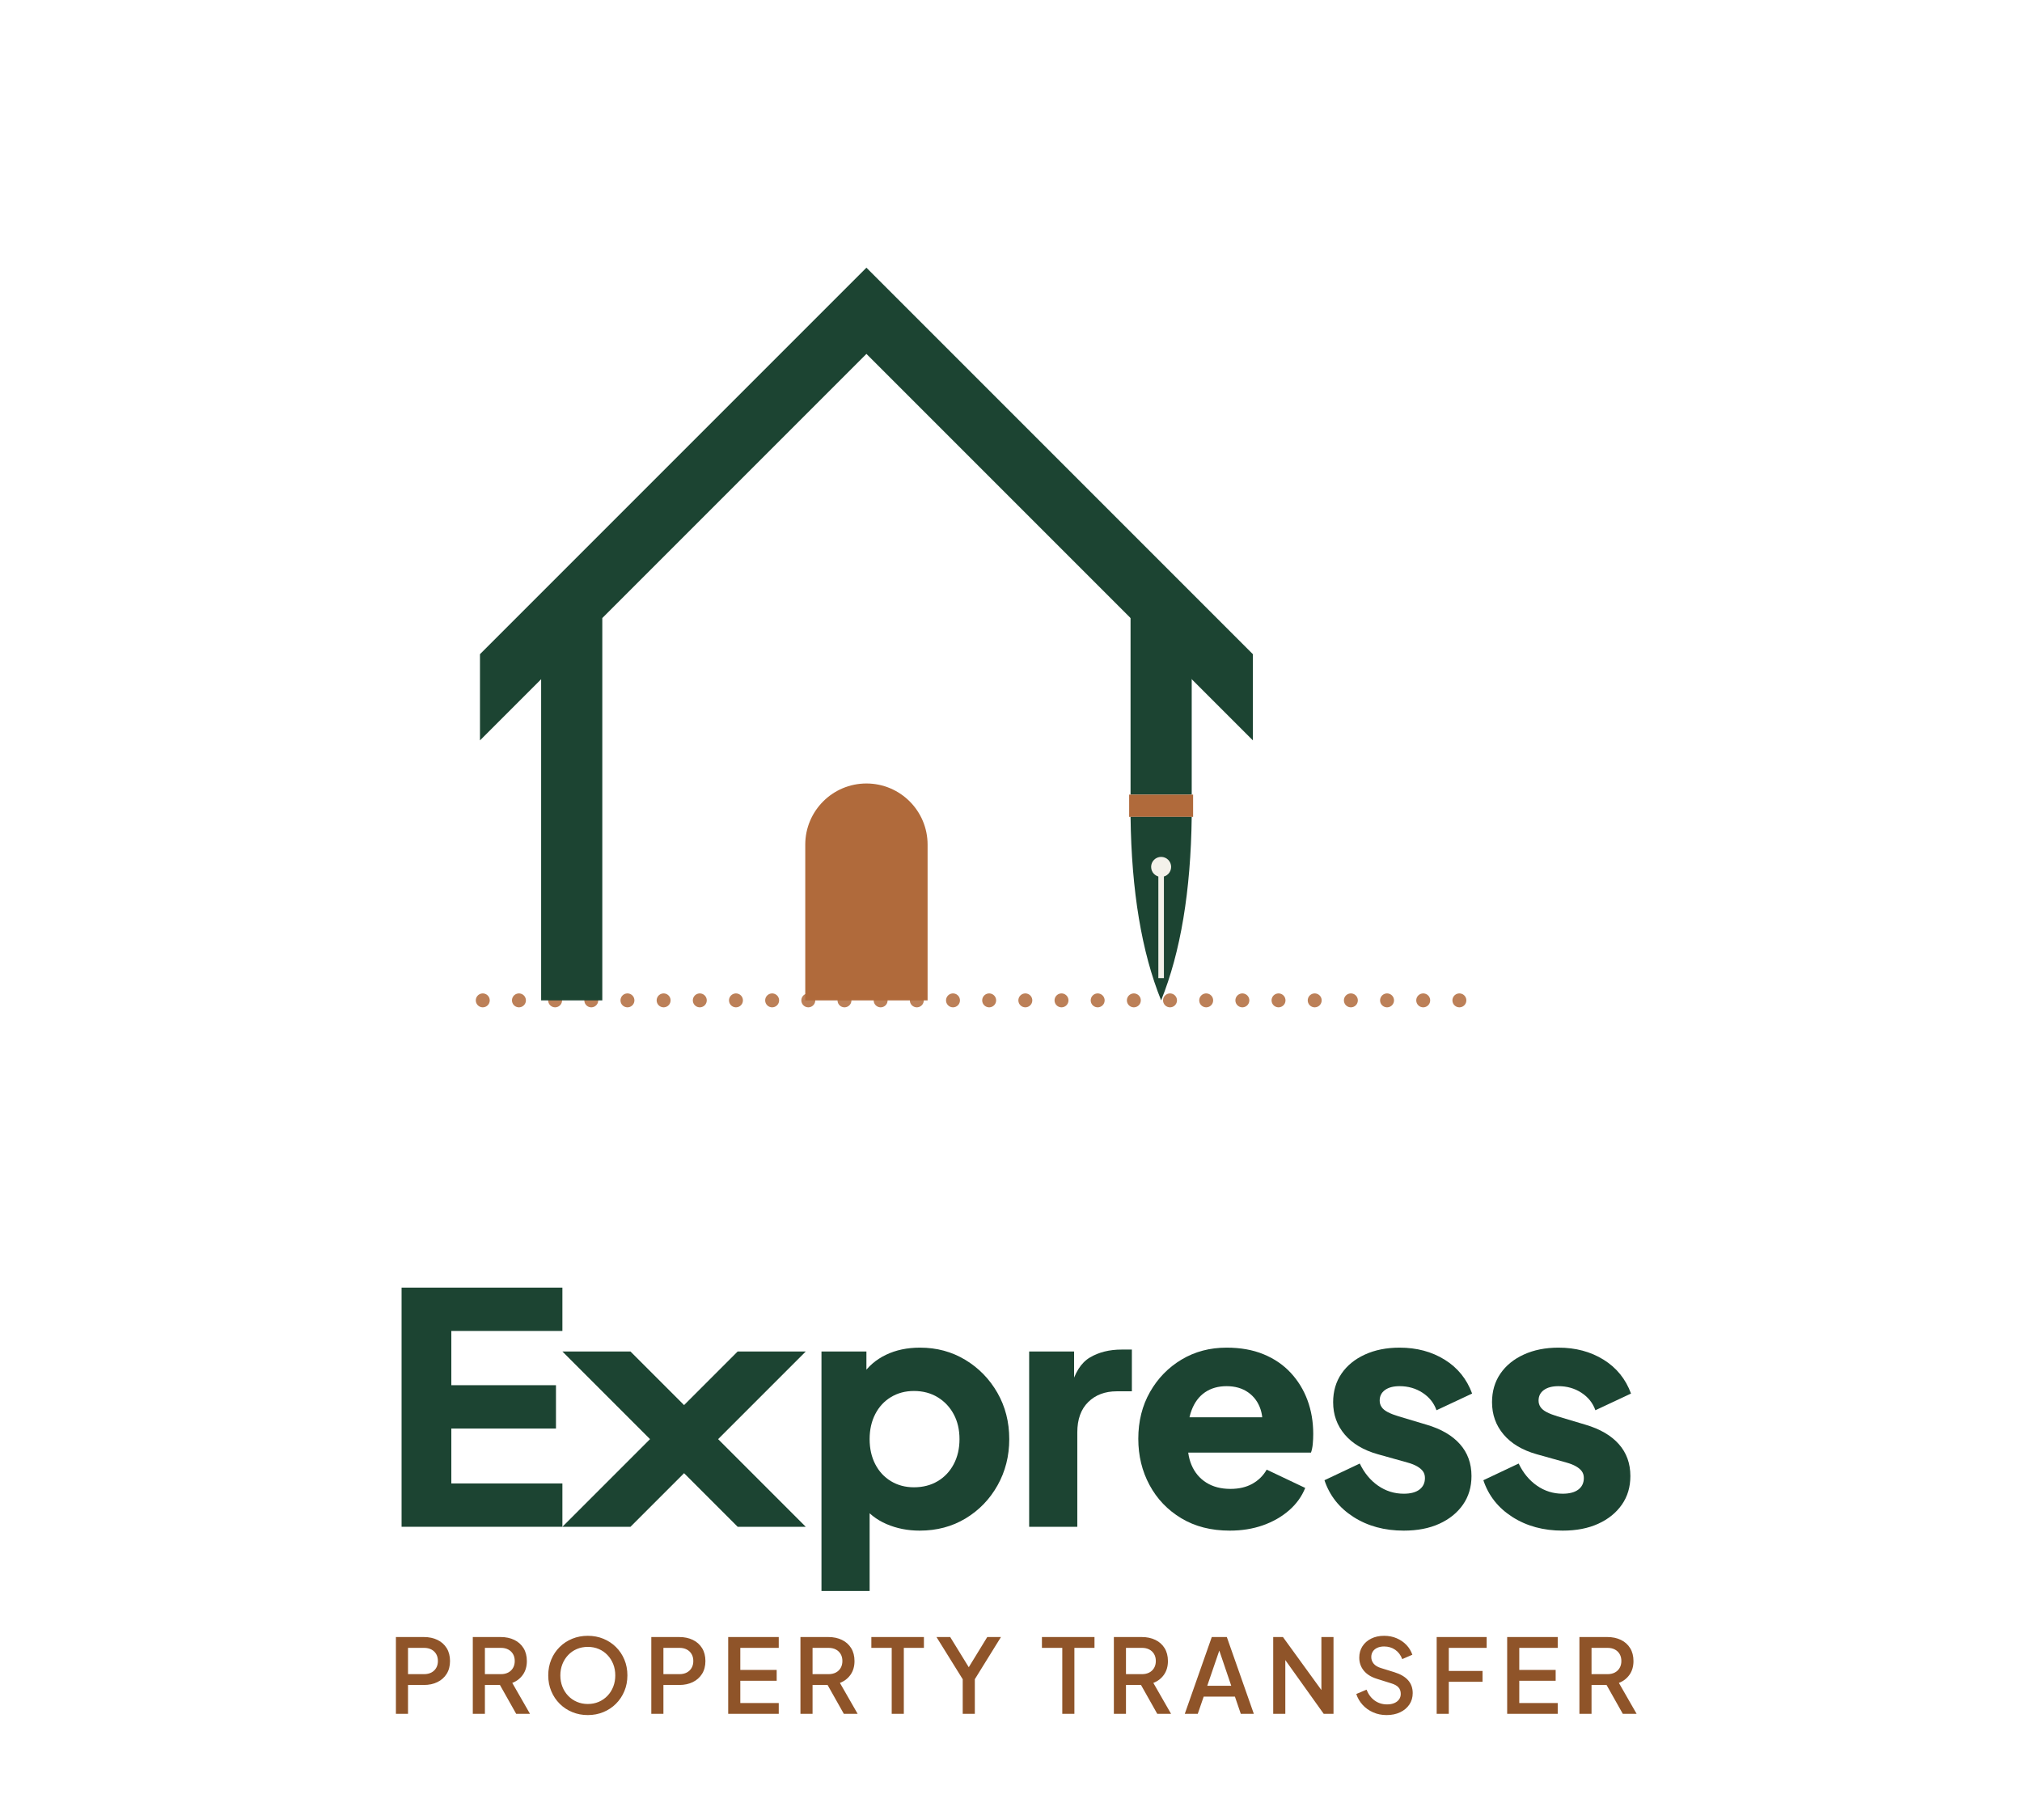
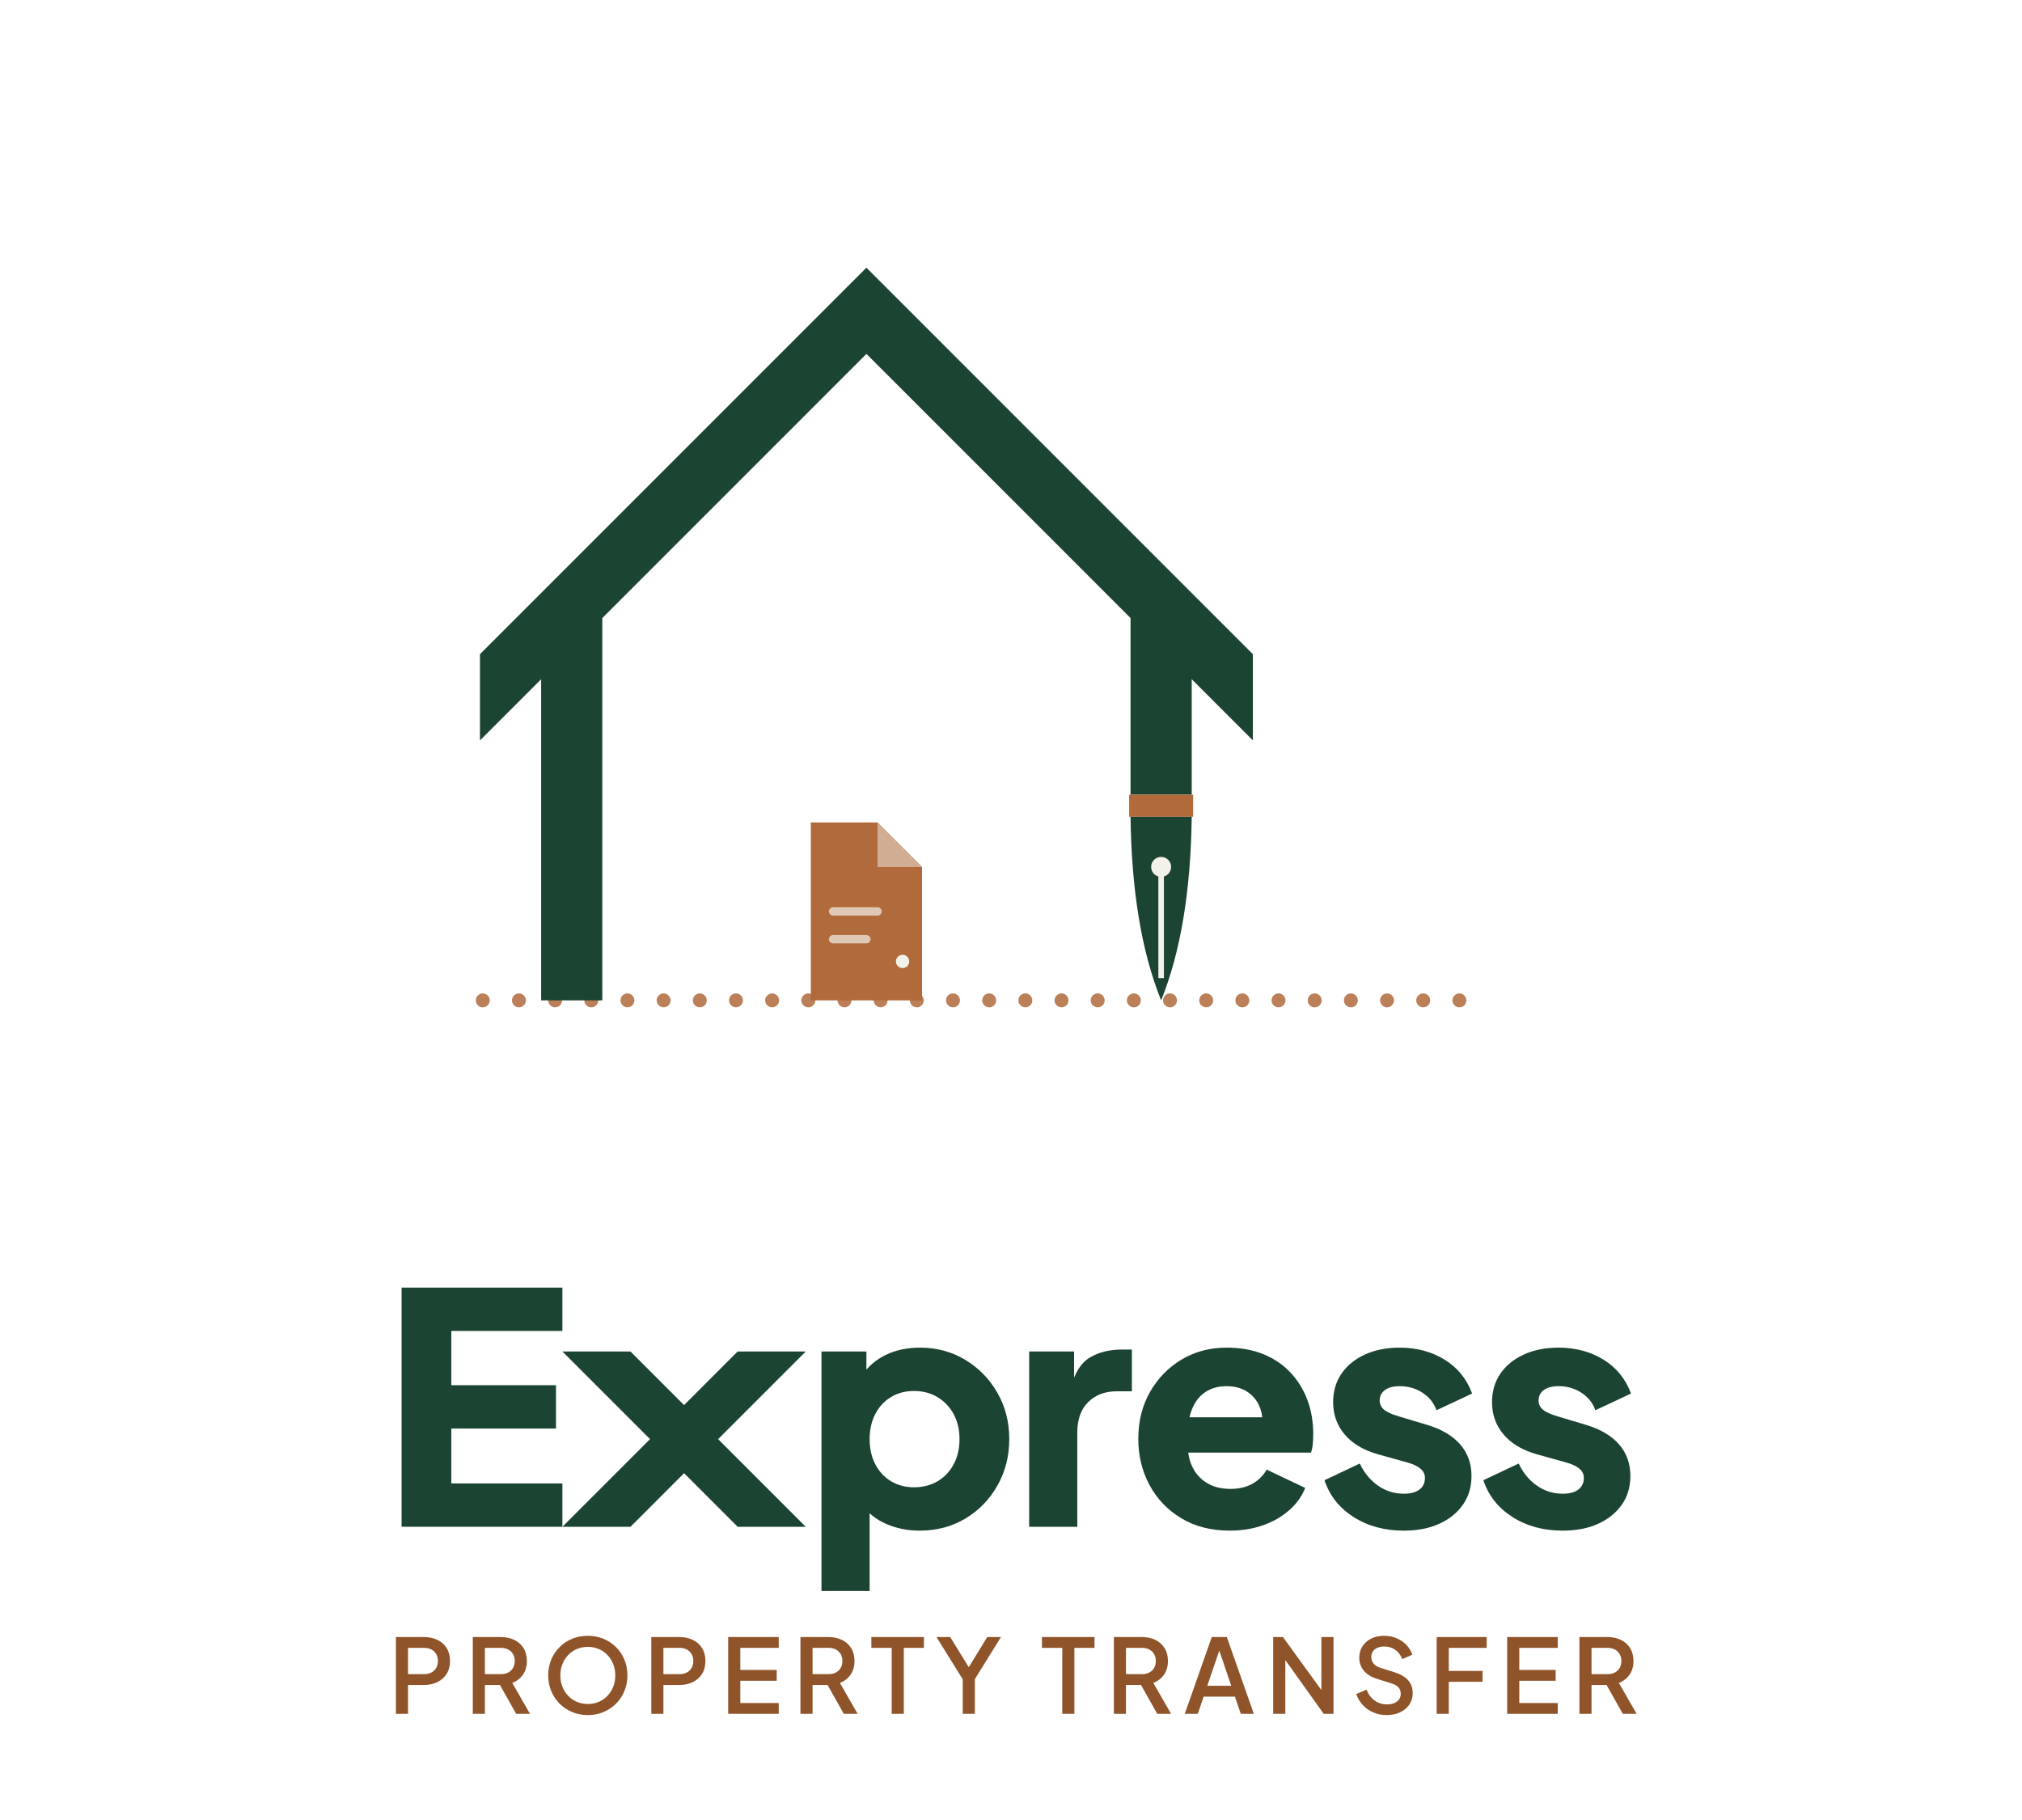
<svg xmlns="http://www.w3.org/2000/svg" viewBox="0 0 800 720" width="800" height="720">
  <g transform="translate(400 250) scale(1.1) translate(-308 -259.5)">
    <path d="M118 392H478" fill="none" stroke="#B06A3B" stroke-width="5" stroke-linecap="round" stroke-dasharray="0.01 13" opacity="0.85" />
    <path d="M117 267.5L256 128.5L395 267.5V298.5L256 159.5L117 298.5Z M139 250H161V392H139Z" fill="#1C4432" />
-     <path d="M234 392V336a22 22 0 0 1 44 0v56z" fill="#B06A3B" />
+     <path d="M236 392V328H260L276 344V392Z" fill="#B06A3B" />
+     <path d="M260 328V344H276Z" fill="#F3F1EA" />
+     <path d="M260 328L276 344H260Z" fill="#B06A3B" opacity=".5" />
+     <path d="M244 360h16M244 370h12" stroke="#F3F1EA" stroke-width="3" stroke-linecap="round" opacity=".7" />
+     <circle cx="269" cy="378" r="2.4" fill="#F3F1EA" />
    <path d="M351 250H373V318H351Z" fill="#1C4432" />
    <rect x="350.5" y="318" width="23" height="8" fill="#B06A3B" />
    <path d="M351 326H373Q372.5 366 362 392Q351.5 366 351 326Z" fill="#1C4432" />
    <circle cx="362" cy="344" r="3.6" fill="#F3F1EA" />
    <rect x="361" y="344" width="2" height="40" fill="#F3F1EA" />
  </g>
  <g transform="translate(150.5001 604) scale(1.27)">
    <g transform="scale(0.1 -0.1)">
      <path transform="translate(0 0)" fill="#1C4432" d="M66 0V745H567V610H221V441H547V306H221V135H567V0Z" />
      <path transform="translate(559 0)" fill="#1C4432" d="M8 0H220.132L766.132 546H554ZM554 0H766.132L220.132 546H8Z" />
      <path transform="translate(1319.132 0)" fill="#1C4432" d="M55 -200V546H195V442L182 472Q209 513 255.5 535.5Q302 558 362 558Q440 558 503.0 520.0Q566 482 603.0 417.5Q640 353 640 273Q640 194 603.5 129.0Q567 64 504.0 26.0Q441 -12 361 -12Q305 -12 257.5 8.5Q210 29 181 69L205 100V-200ZM343 123Q385 123 417.0 142.0Q449 161 467.0 195.0Q485 229 485 273Q485 317 467.0 350.5Q449 384 417.0 403.5Q385 423 343 423Q303 423 271.5 404.0Q240 385 222.5 351.0Q205 317 205 273Q205 229 222.5 195.0Q240 161 271.5 142.0Q303 123 343 123Z" />
      <path transform="translate(1966.132 0)" fill="#1C4432" d="M55 0V546H195V415L185 434Q203 503 244.5 527.5Q286 552 343 552H375V422H328Q273 422 239.0 388.5Q205 355 205 294V0Z" />
      <path transform="translate(2328.132 0)" fill="#1C4432" d="M318 -12Q231 -12 167.0 26.5Q103 65 68.0 130.0Q33 195 33 274Q33 356 69.5 420.0Q106 484 168.0 521.0Q230 558 308 558Q373 558 423.0 537.5Q473 517 507.5 480.0Q542 443 560.0 394.5Q578 346 578 289Q578 273 576.5 257.5Q575 242 571 231H162V341H486L415 289Q425 332 414.0 365.5Q403 399 375.5 418.5Q348 438 308 438Q269 438 241.0 419.0Q213 400 199.0 363.0Q185 326 188 273Q184 227 199.0 192.0Q214 157 245.0 137.5Q276 118 320 118Q360 118 388.5 134.0Q417 150 433 178L553 121Q537 81 502.5 51.0Q468 21 421.0 4.5Q374 -12 318 -12Z" />
      <path transform="translate(2919.132 0)" fill="#1C4432" d="M269 -12Q179 -12 112.5 30.5Q46 73 22 145L132 197Q153 153 189.0 128.0Q225 103 269 103Q301 103 318.0 116.0Q335 129 335 152Q335 164 329.0 172.5Q323 181 311.0 188.0Q299 195 281 200L188 226Q121 245 85.0 287.5Q49 330 49 388Q49 439 75.0 477.0Q101 515 148.0 536.5Q195 558 256 558Q336 558 396.5 520.5Q457 483 482 415L371 363Q359 397 327.5 417.5Q296 438 256 438Q227 438 210.5 426.0Q194 414 194 393Q194 382 200.0 373.0Q206 364 219.5 357.0Q233 350 253 344L340 318Q408 298 444.0 257.5Q480 217 480 158Q480 107 453.5 69.0Q427 31 380.0 9.5Q333 -12 269 -12Z" />
      <path transform="translate(3414.132 0)" fill="#1C4432" d="M269 -12Q179 -12 112.5 30.5Q46 73 22 145L132 197Q153 153 189.0 128.0Q225 103 269 103Q301 103 318.0 116.0Q335 129 335 152Q335 164 329.0 172.5Q323 181 311.0 188.0Q299 195 281 200L188 226Q121 245 85.0 287.5Q49 330 49 388Q49 439 75.0 477.0Q101 515 148.0 536.5Q195 558 256 558Q336 558 396.5 520.5Q457 483 482 415L371 363Q359 397 327.5 417.5Q296 438 256 438Q227 438 210.5 426.0Q194 414 194 393Q194 382 200.0 373.0Q206 364 219.5 357.0Q233 350 253 344L340 318Q408 298 444.0 257.5Q480 217 480 158Q480 107 453.5 69.0Q427 31 380.0 9.5Q333 -12 269 -12Z" />
    </g>
  </g>
  <g transform="translate(153.5001 678) scale(0.4077795)">
    <path fill="#8F5429" d="M7.7 0.0V-74.5H34.8Q42.3 -74.5 48.025 -71.725Q53.75 -68.95 56.975 -63.725Q60.2 -58.5 60.2 -51.2Q60.2 -44.0 56.95 -38.8Q53.7 -33.6 48.0 -30.8Q42.3 -28.0 34.8 -28.0H19.45V0.0ZM19.45 -38.5H35.05Q39.1 -38.5 42.1 -40.075Q45.1 -41.65 46.775 -44.525Q48.45 -47.4 48.45 -51.25Q48.45 -55.15 46.775 -58.0Q45.1 -60.85 42.1 -62.425Q39.1 -64.0 35.05 -64.0H19.45Z M82.3 0.0V-74.5H109.35Q116.85 -74.5 122.575 -71.725Q128.3 -68.95 131.525 -63.725Q134.75 -58.5 134.75 -51.2Q134.75 -43.45 130.925 -37.975Q127.1 -32.5 120.6 -30.0L137.8 0.0H124.4L106.1 -32.5L113.8 -28.0H94.05V0.0ZM94.05 -38.5H109.6Q113.65 -38.5 116.65 -40.075Q119.65 -41.65 121.325 -44.525Q123 -47.4 123 -51.25Q123 -55.15 121.325 -58.0Q119.65 -60.85 116.65 -62.425Q113.65 -64.0 109.6 -64.0H94.05Z M193.9 1.2Q185.8 1.2 178.825 -1.675Q171.85 -4.55 166.625 -9.75Q161.4 -14.95 158.45 -21.975Q155.5 -29.0 155.5 -37.3Q155.5 -45.6 158.425 -52.625Q161.35 -59.65 166.575 -64.825Q171.8 -70.0 178.775 -72.85Q185.75 -75.7 193.9 -75.7Q202.05 -75.7 209.025 -72.825Q216.0 -69.95 221.225 -64.775Q226.45 -59.6 229.375 -52.6Q232.3 -45.6 232.3 -37.3Q232.3 -29.0 229.35 -21.975Q226.4 -14.95 221.175 -9.75Q215.95 -4.55 208.975 -1.675Q202.0 1.2 193.9 1.2ZM193.9 -9.55Q199.7 -9.55 204.55 -11.65Q209.4 -13.75 213.0 -17.525Q216.6 -21.3 218.575 -26.35Q220.55 -31.4 220.55 -37.3Q220.55 -43.15 218.575 -48.175Q216.6 -53.2 213.0 -57.0Q209.4 -60.8 204.55 -62.875Q199.7 -64.95 193.9 -64.95Q188.1 -64.95 183.25 -62.875Q178.4 -60.8 174.8 -57.0Q171.2 -53.2 169.225 -48.175Q167.25 -43.15 167.25 -37.3Q167.25 -31.4 169.225 -26.35Q171.2 -21.3 174.8 -17.525Q178.4 -13.75 183.275 -11.65Q188.15 -9.55 193.9 -9.55Z M255.5 0.0V-74.5H282.6Q290.1 -74.5 295.825 -71.725Q301.55 -68.95 304.775 -63.725Q308.0 -58.5 308.0 -51.2Q308.0 -44.0 304.75 -38.8Q301.5 -33.6 295.8 -30.8Q290.1 -28.0 282.6 -28.0H267.25V0.0ZM267.25 -38.5H282.85Q286.9 -38.5 289.9 -40.075Q292.9 -41.65 294.575 -44.525Q296.25 -47.4 296.25 -51.25Q296.25 -55.15 294.575 -58.0Q292.9 -60.85 289.9 -62.425Q286.9 -64.0 282.85 -64.0H267.25Z M330.1 0.0V-74.5H379.15V-64.0H341.85V-42.6H377.15V-32.1H341.85V-10.5H379.15V0.0Z M400.2 0.0V-74.5H427.25Q434.75 -74.5 440.475 -71.725Q446.2 -68.95 449.425 -63.725Q452.65 -58.5 452.65 -51.2Q452.65 -43.45 448.825 -37.975Q445.0 -32.5 438.5 -30.0L455.7 0.0H442.3L424.0 -32.5L431.7 -28.0H411.95V0.0ZM411.95 -38.5H427.5Q431.55 -38.5 434.55 -40.075Q437.55 -41.65 439.225 -44.525Q440.9 -47.4 440.9 -51.25Q440.9 -55.15 439.225 -58.0Q437.55 -60.85 434.55 -62.425Q431.55 -64.0 427.5 -64.0H411.95Z M488.75 0.0V-64.0H469.0V-74.5H520.0V-64.0H500.5V0.0Z M557.65 0.0V-33.55L532.2 -74.5H545.5L565.9 -41.35H561.15L581.45 -74.5H594.75L569.4 -33.6V0.0Z M654.25 0.0V-64.0H634.5V-74.5H685.5V-64.0H666.0V0.0Z M704.3 0.0V-74.5H731.35Q738.85 -74.5 744.575 -71.725Q750.3 -68.95 753.525 -63.725Q756.75 -58.5 756.75 -51.2Q756.75 -43.45 752.925 -37.975Q749.1 -32.5 742.6 -30.0L759.8 0.0H746.4L728.1 -32.5L735.8 -28.0H716.05V0.0ZM716.05 -38.5H731.6Q735.65 -38.5 738.65 -40.075Q741.65 -41.65 743.325 -44.525Q745.0 -47.4 745.0 -51.25Q745.0 -55.15 743.325 -58.0Q741.65 -60.85 738.65 -62.425Q735.65 -64.0 731.6 -64.0H716.05Z M773.1 0.0 799.3 -74.5H813.9L840.1 0.0H827.45L821.75 -16.7H791.45L785.7 0.0ZM794.9 -27.2H818.2L804.95 -66.2H808.25Z M858.9 0.0V-74.5H868.35L910.2 -16.8L905.65 -16.05V-74.5H917.4V0.0H907.9L866.4 -58.1L870.65 -58.85V0.0Z M968.9 1.2Q961.85 1.2 955.875 -1.425Q949.9 -4.05 945.675 -8.675Q941.45 -13.3 939.5 -19.25L949.45 -23.45Q952.15 -16.6 957.375 -12.875Q962.6 -9.15 969.4 -9.15Q973.4 -9.15 976.375 -10.425Q979.35 -11.7 981.0 -13.975Q982.65 -16.25 982.65 -19.3Q982.65 -23.35 980.35 -25.775Q978.05 -28.2 973.55 -29.55L959.55 -33.95Q951.15 -36.55 946.775 -41.925Q942.4 -47.3 942.4 -54.5Q942.4 -60.75 945.475 -65.525Q948.55 -70.3 954.0 -73.0Q959.45 -75.7 966.45 -75.7Q973.15 -75.7 978.675 -73.325Q984.2 -70.95 988.125 -66.85Q992.05 -62.75 993.9 -57.35L984.1 -53.1Q981.85 -59.0 977.225 -62.175Q972.6 -65.35 966.5 -65.35Q962.8 -65.35 959.975 -64.1Q957.15 -62.85 955.6 -60.525Q954.05 -58.2 954.05 -55.1Q954.05 -51.5 956.35 -48.7Q958.65 -45.9 963.35 -44.45L976.4 -40.4Q985.3 -37.65 989.775 -32.6Q994.25 -27.55 994.25 -20.1Q994.25 -13.85 991.025 -9.05Q987.8 -4.25 982.1 -1.525Q976.4 1.2 968.9 1.2Z M1017.5 0.0V-74.5H1066.0V-64.0H1029.25V-41.6H1062.0V-31.1H1029.25V0.0Z M1085.9 0.0V-74.5H1134.95V-64.0H1097.65V-42.6H1132.95V-32.1H1097.65V-10.5H1134.95V0.0Z M1156.0 0.0V-74.5H1183.05Q1190.55 -74.5 1196.275 -71.725Q1202.0 -68.95 1205.225 -63.725Q1208.45 -58.5 1208.45 -51.2Q1208.45 -43.45 1204.625 -37.975Q1200.8 -32.5 1194.3 -30.0L1211.5 0.0H1198.1L1179.8 -32.5L1187.5 -28.0H1167.75V0.0ZM1167.75 -38.5H1183.3Q1187.35 -38.5 1190.35 -40.075Q1193.35 -41.65 1195.025 -44.525Q1196.7 -47.4 1196.7 -51.25Q1196.7 -55.15 1195.025 -58.0Q1193.35 -60.85 1190.35 -62.425Q1187.35 -64.0 1183.3 -64.0H1167.75Z" />
  </g>
</svg>
